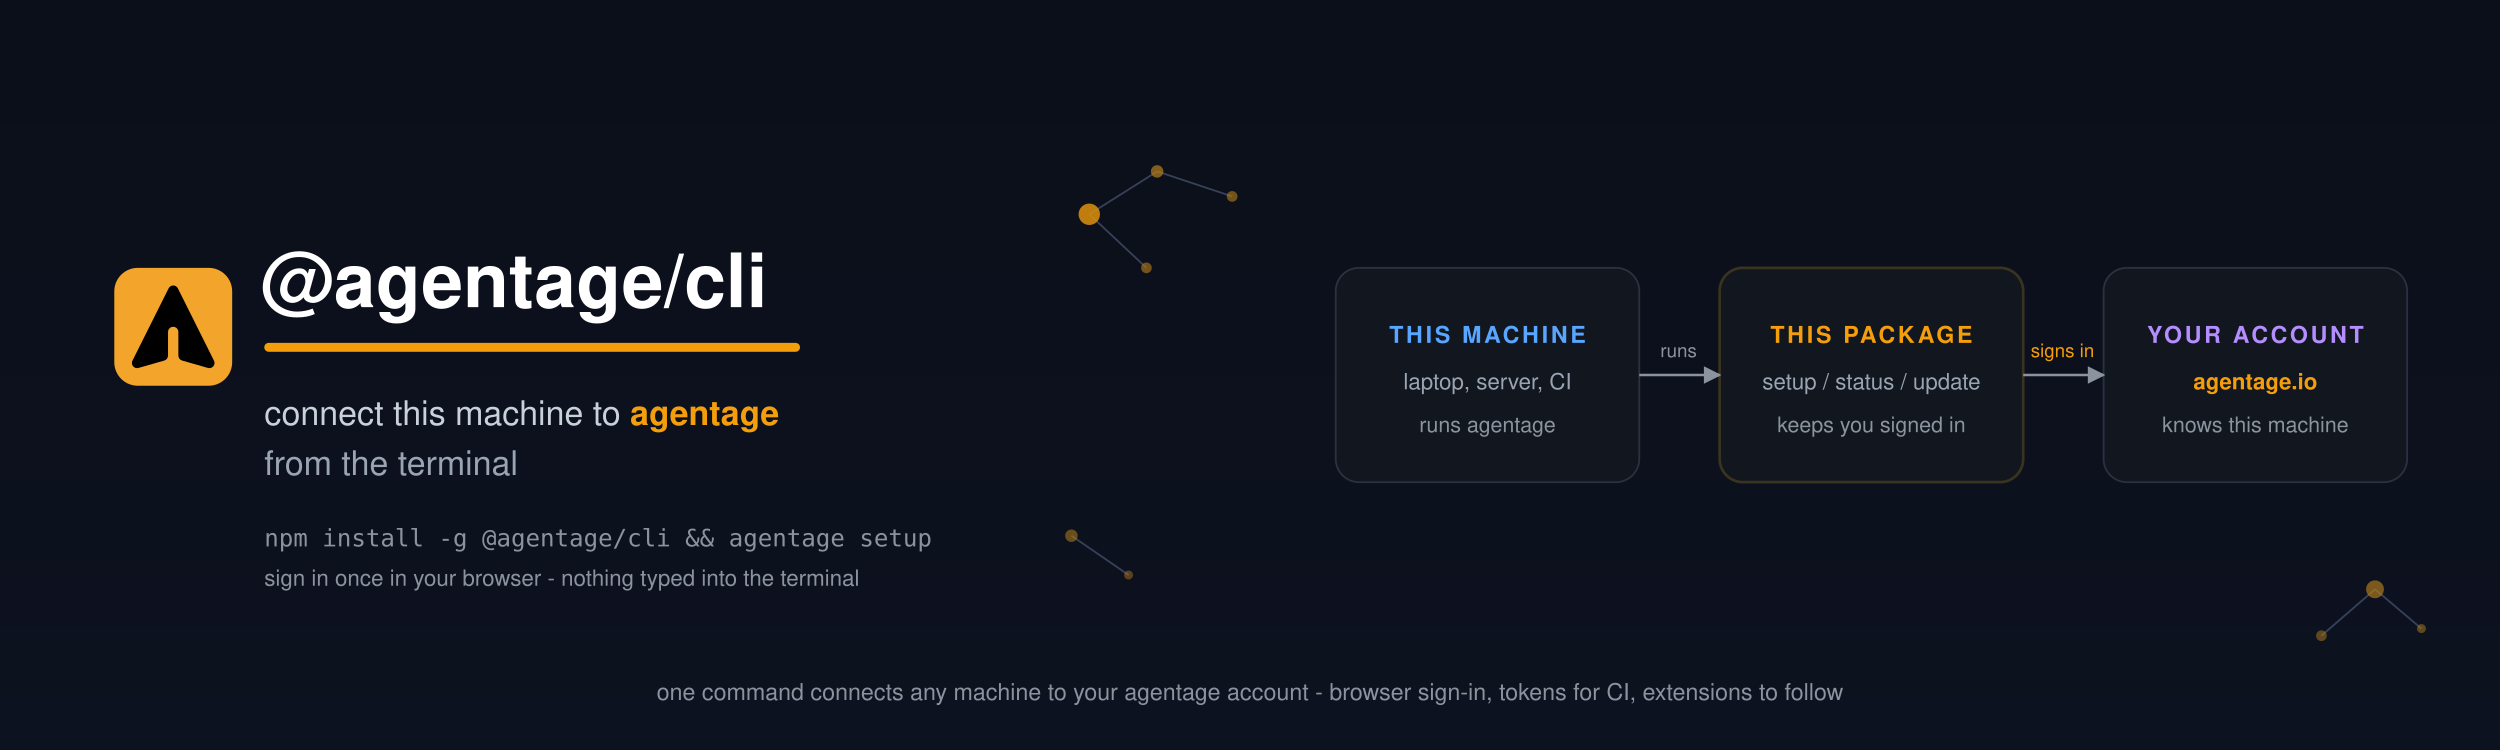
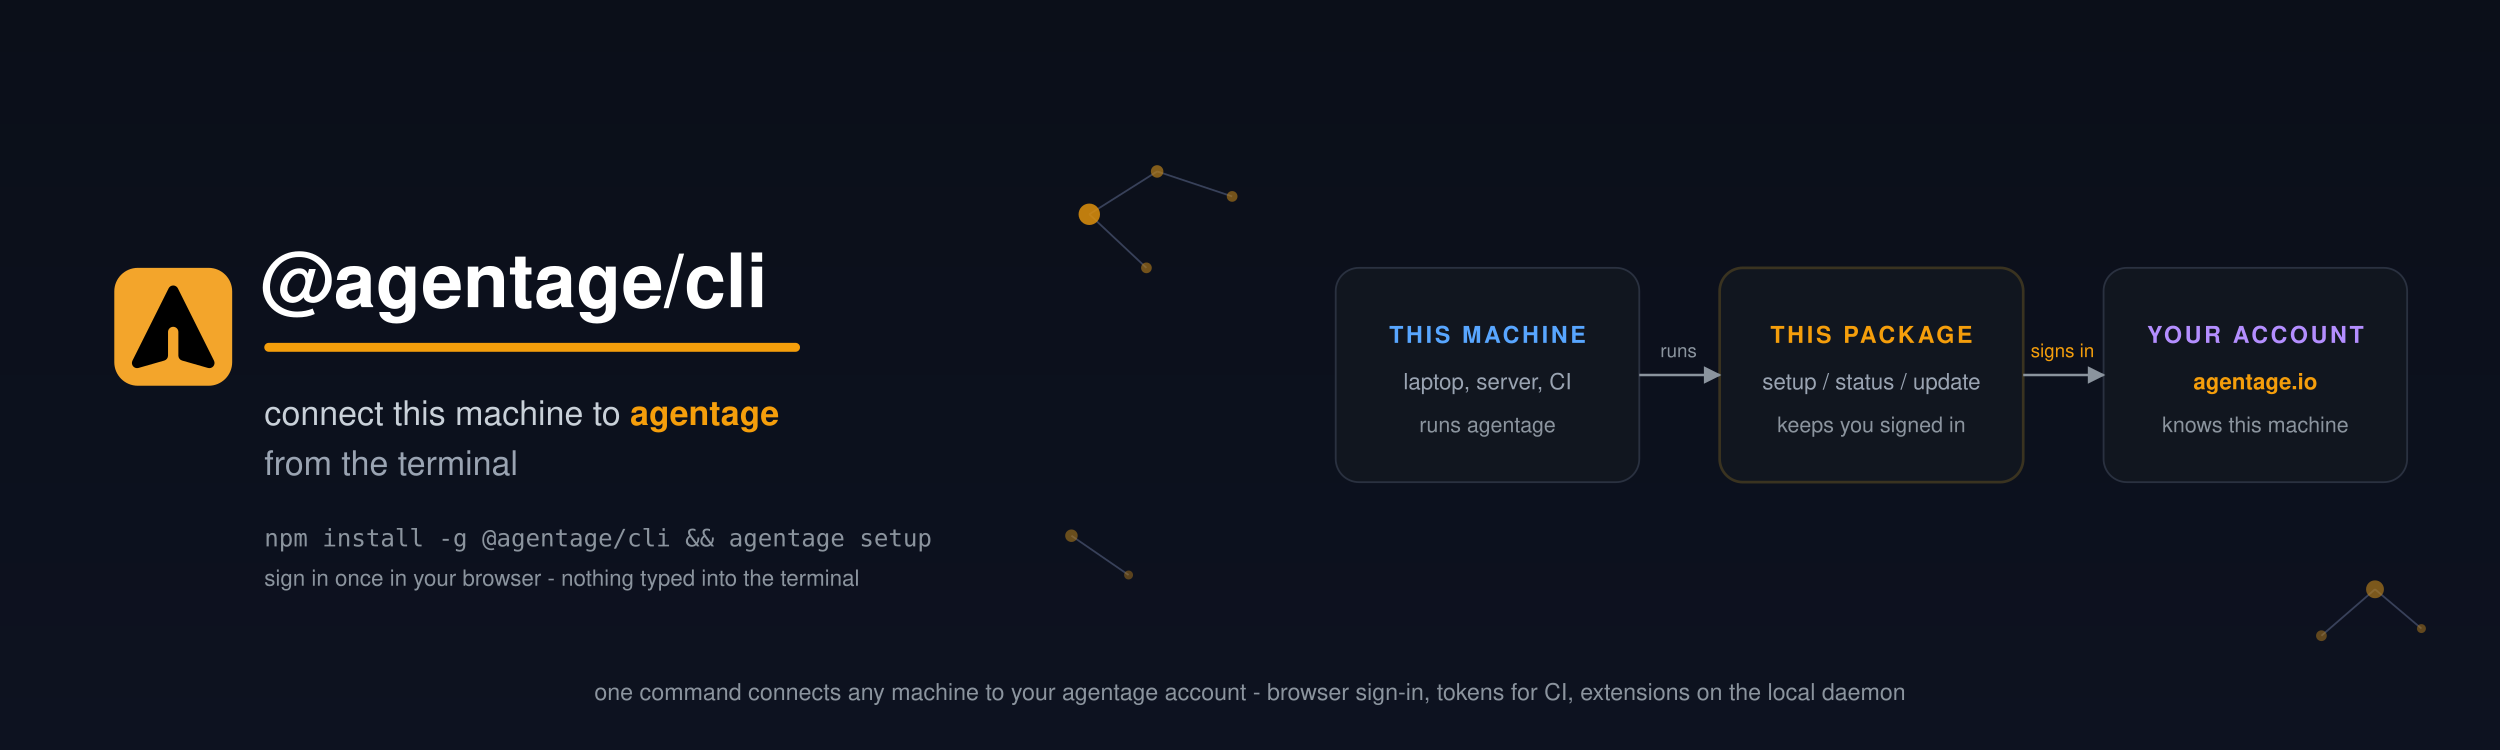
<svg xmlns="http://www.w3.org/2000/svg" viewBox="0 0 1400 420" width="1400" height="420" font-family="Segoe UI, Ubuntu, Helvetica, Arial, sans-serif">
  <defs>
    <linearGradient id="bg" x1="0" y1="0" x2="0" y2="1">
      <stop offset="0" stop-color="#0b0f19" />
      <stop offset="1" stop-color="#0d1220" />
    </linearGradient>
    <marker id="arrow" viewBox="0 0 10 10" refX="9" refY="5" markerWidth="7" markerHeight="7" orient="auto-start-reverse">
      <path d="M0,0 L10,5 L0,10 z" fill="#8b949e" />
    </marker>
  </defs>
  <rect x="0" y="0" width="1400" height="420" fill="url(#bg)" />
  <g opacity="0.9">
    <line x1="610" y1="120" x2="648" y2="96" stroke="#3d4660" stroke-width="1" />
    <line x1="610" y1="120" x2="642" y2="150" stroke="#3d4660" stroke-width="1" />
    <line x1="648" y1="96" x2="690" y2="110" stroke="#3d4660" stroke-width="1" />
    <circle cx="610" cy="120" r="6" fill="#F59E0B" opacity="0.85" />
    <circle cx="648" cy="96" r="3.5" fill="#c98a1b" opacity="0.7" />
    <circle cx="642" cy="150" r="3" fill="#c98a1b" opacity="0.6" />
    <circle cx="690" cy="110" r="3" fill="#c98a1b" opacity="0.6" />
    <line x1="1330" y1="330" x2="1300" y2="356" stroke="#3d4660" stroke-width="1" />
    <line x1="1330" y1="330" x2="1356" y2="352" stroke="#3d4660" stroke-width="1" />
    <circle cx="1330" cy="330" r="5" fill="#c98a1b" opacity="0.65" />
    <circle cx="1300" cy="356" r="3" fill="#c98a1b" opacity="0.5" />
    <circle cx="1356" cy="352" r="2.5" fill="#c98a1b" opacity="0.5" />
    <line x1="600" y1="300" x2="632" y2="322" stroke="#3d4660" stroke-width="1" />
    <circle cx="600" cy="300" r="3.5" fill="#c98a1b" opacity="0.55" />
    <circle cx="632" cy="322" r="2.5" fill="#c98a1b" opacity="0.45" />
  </g>
  <g transform="translate(64,150) scale(0.1587)">
    <rect x="0" y="0" width="416" height="416" rx="83" fill="#f3a52b" />
    <g transform="translate(25.7,25.7) scale(1.3812)">
      <path d="M143.8 33.7a13.2 13.2 0 00-23.6 0l-92.4 184.8a13.2 13.2 0 0015.4 18.6l66-18.9a13.2 13.2 0 009.5-12.7v-60.3a13.2 13.2 0 1126.4 0v60.3a13.2 13.2 0 009.6 12.7l66 18.9a13.2 13.2 0 0015.4-18.6l-92.3-184.8z" fill="#000000" />
    </g>
  </g>
  <text x="146" y="172" font-size="42" font-weight="800" fill="#ffffff">@agentage/cli</text>
  <rect x="148" y="192" width="300" height="5" rx="2.5" fill="#F59E0B" />
  <text x="148" y="238" font-size="19" fill="#c9d1d9">connect this machine to <tspan fill="#F59E0B" font-weight="700">agentage</tspan>
  </text>
  <text x="148" y="266" font-size="19" fill="#9aa4b2">from the terminal</text>
  <text x="148" y="306" font-size="13.5" font-family="JetBrains Mono, Consolas, monospace" fill="#8b949e">npm install -g @agentage/cli &amp;&amp; agentage setup</text>
  <text x="148" y="328" font-size="12.5" fill="#8b949e">sign in once in your browser - nothing typed into the terminal</text>
  <rect x="748" y="150" width="170" height="120" rx="13" fill="#11161f" stroke="#2a3140" stroke-width="1" />
  <text x="833" y="192" text-anchor="middle" font-size="13" font-weight="700" letter-spacing="1.5" fill="#58a6ff">THIS MACHINE</text>
  <text x="833" y="218" text-anchor="middle" font-size="12.5" fill="#9aa4b2">laptop, server, CI</text>
  <text x="833" y="242" text-anchor="middle" font-size="12" fill="#8b949e">runs agentage</text>
  <rect x="963" y="150" width="170" height="120" rx="13" fill="#11161f" stroke="#3a3320" stroke-width="1.5" />
  <text x="1048" y="192" text-anchor="middle" font-size="13" font-weight="700" letter-spacing="1.5" fill="#F59E0B">THIS PACKAGE</text>
  <text x="1048" y="218" text-anchor="middle" font-size="12.5" fill="#9aa4b2">setup / status / update</text>
  <text x="1048" y="242" text-anchor="middle" font-size="12" fill="#8b949e">keeps you signed in</text>
  <rect x="1178" y="150" width="170" height="120" rx="13" fill="#11161f" stroke="#2a3140" stroke-width="1" />
  <text x="1263" y="192" text-anchor="middle" font-size="13" font-weight="700" letter-spacing="1.5" fill="#b48eff">YOUR ACCOUNT</text>
  <text x="1263" y="218" text-anchor="middle" font-size="12.5" fill="#9aa4b2">
    <tspan fill="#F59E0B" font-weight="700">agentage.io</tspan>
  </text>
  <text x="1263" y="242" text-anchor="middle" font-size="12" fill="#8b949e">knows this machine</text>
  <line x1="918" y1="210" x2="963" y2="210" stroke="#8b949e" stroke-width="1.4" marker-end="url(#arrow)" />
  <text x="940" y="200" text-anchor="middle" font-size="10.5" fill="#8b949e">runs</text>
  <line x1="1133" y1="210" x2="1178" y2="210" stroke="#8b949e" stroke-width="1.4" marker-end="url(#arrow)" />
  <text x="1155" y="200" text-anchor="middle" font-size="10.5" fill="#F59E0B">signs in</text>
-   <text x="700" y="392" text-anchor="middle" font-size="13" fill="#8b949e">one command connects any machine to your agentage account - browser sign-in, tokens for CI, extensions to follow</text>
+   <text x="700" y="392" text-anchor="middle" font-size="13" fill="#8b949e">one command connects any machine to your agentage account - browser sign-in, tokens for CI, extensions on the local daemon</text>
</svg>
